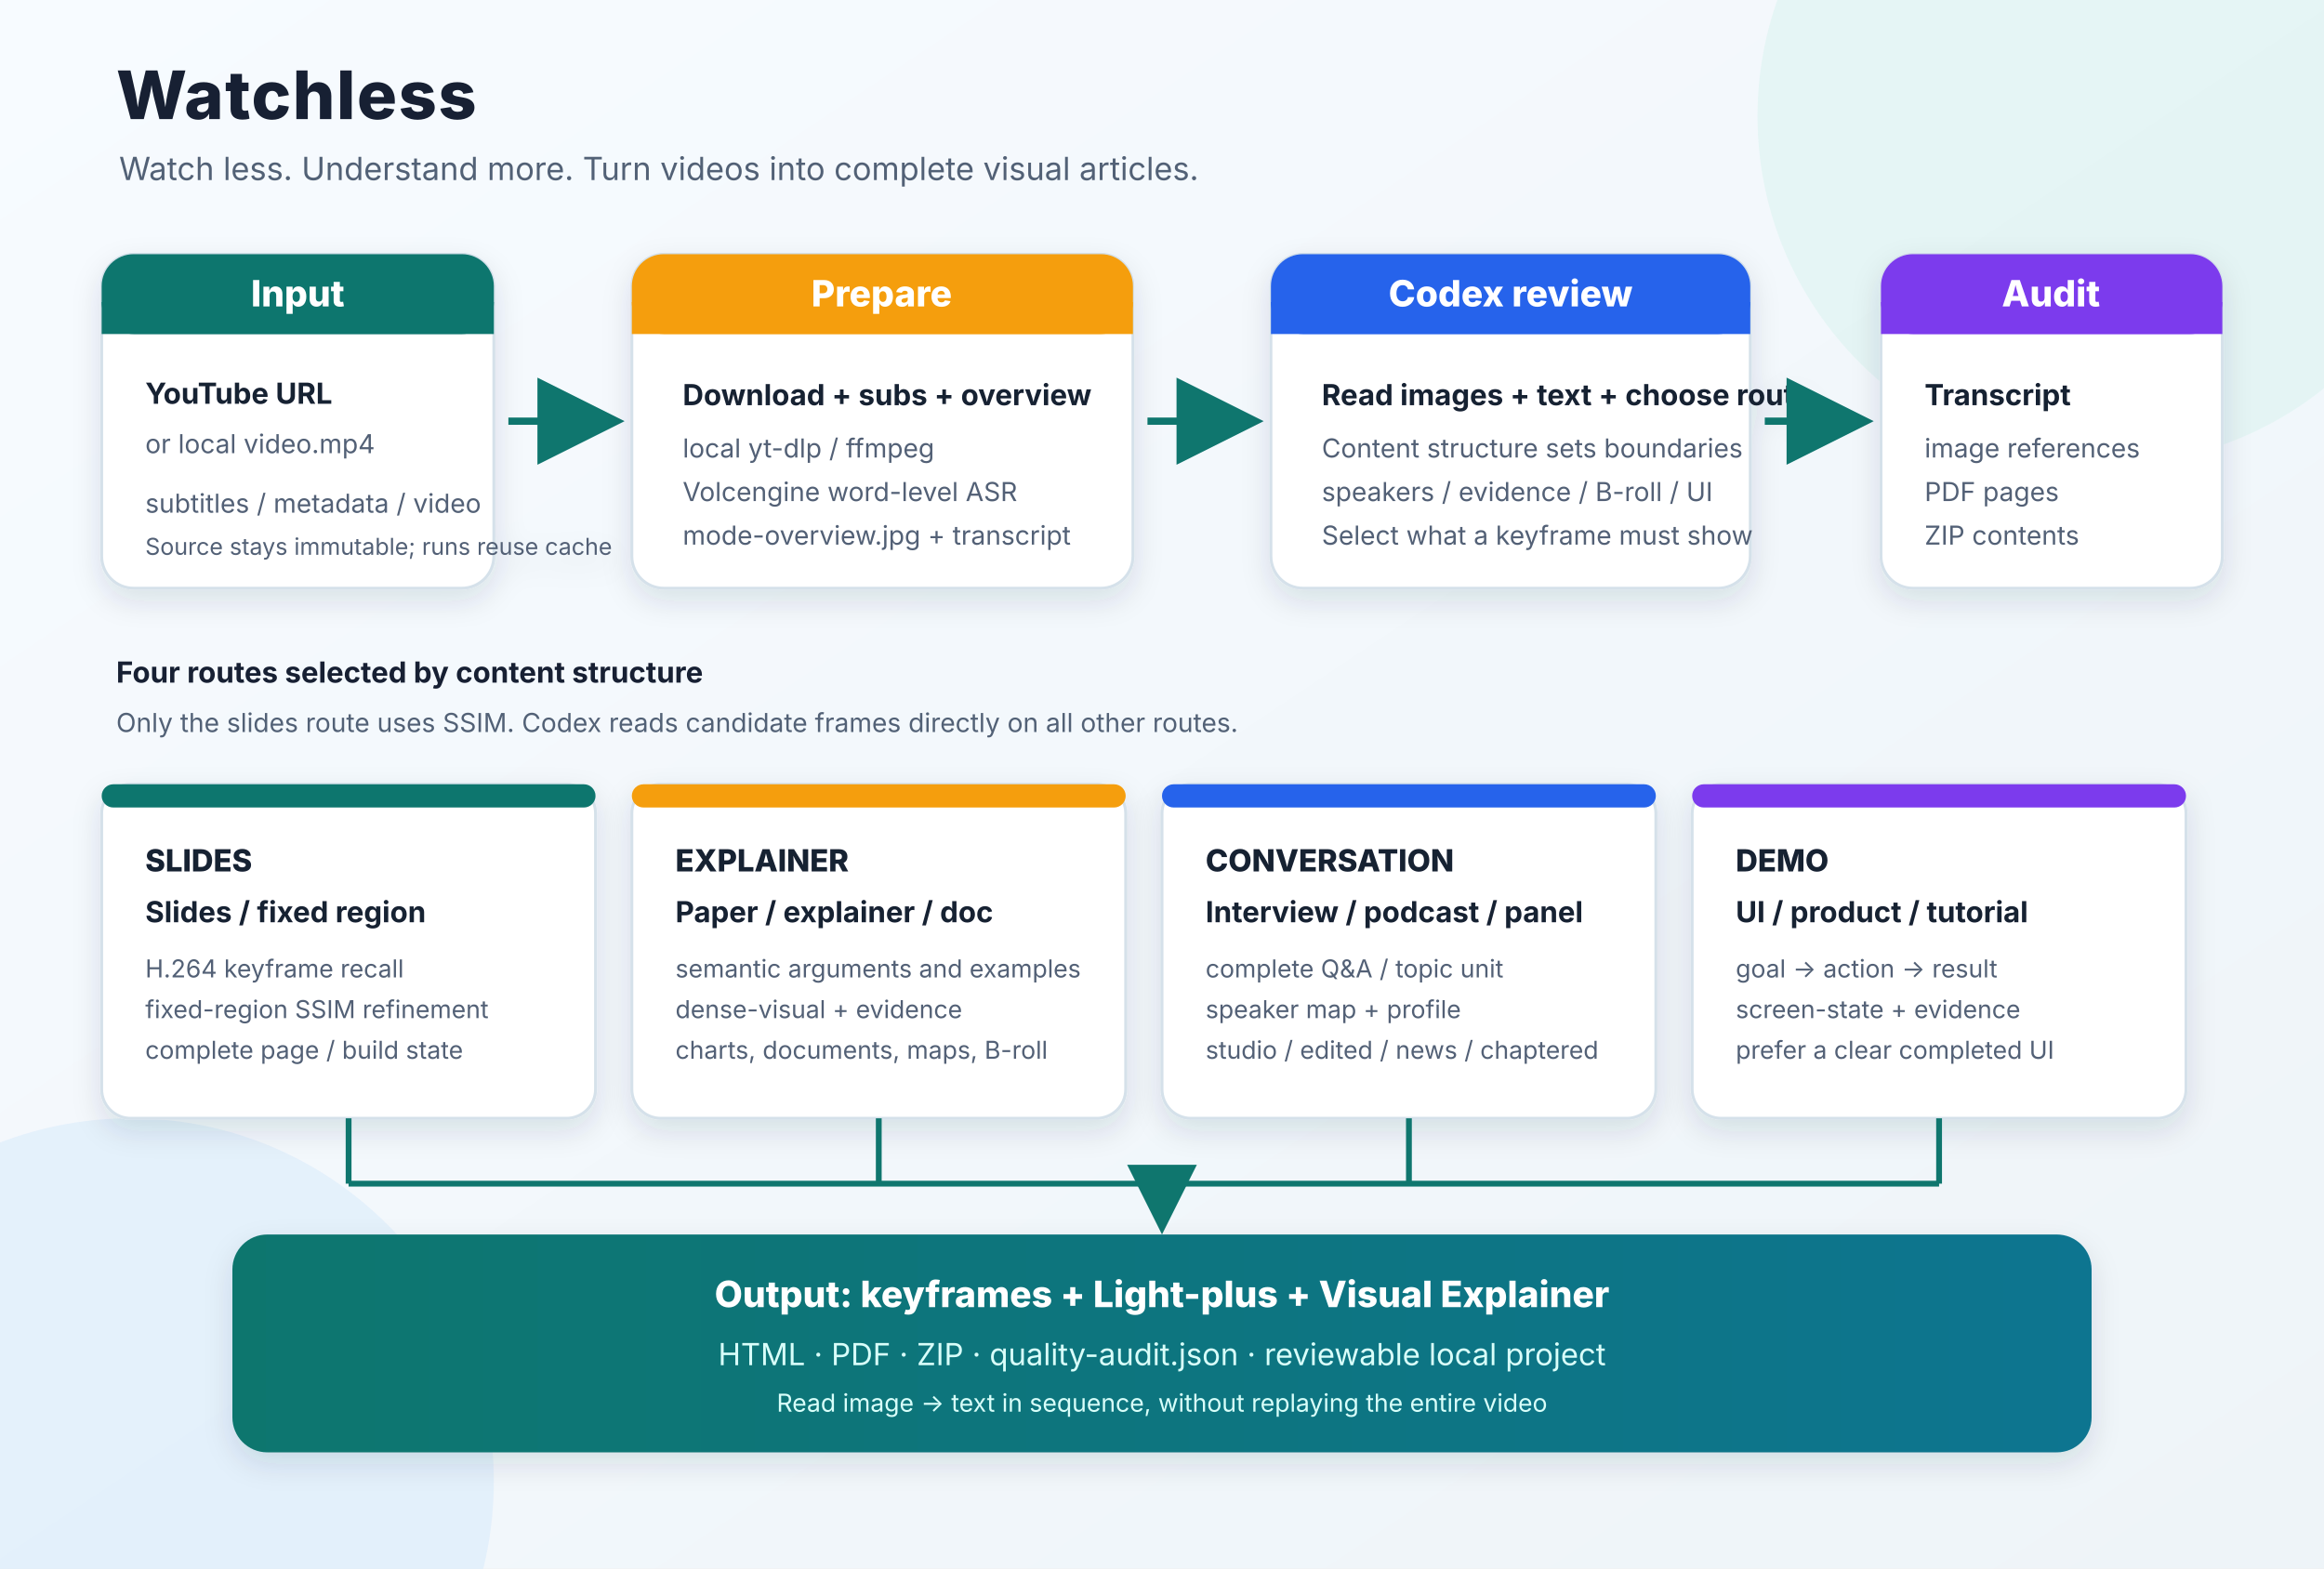
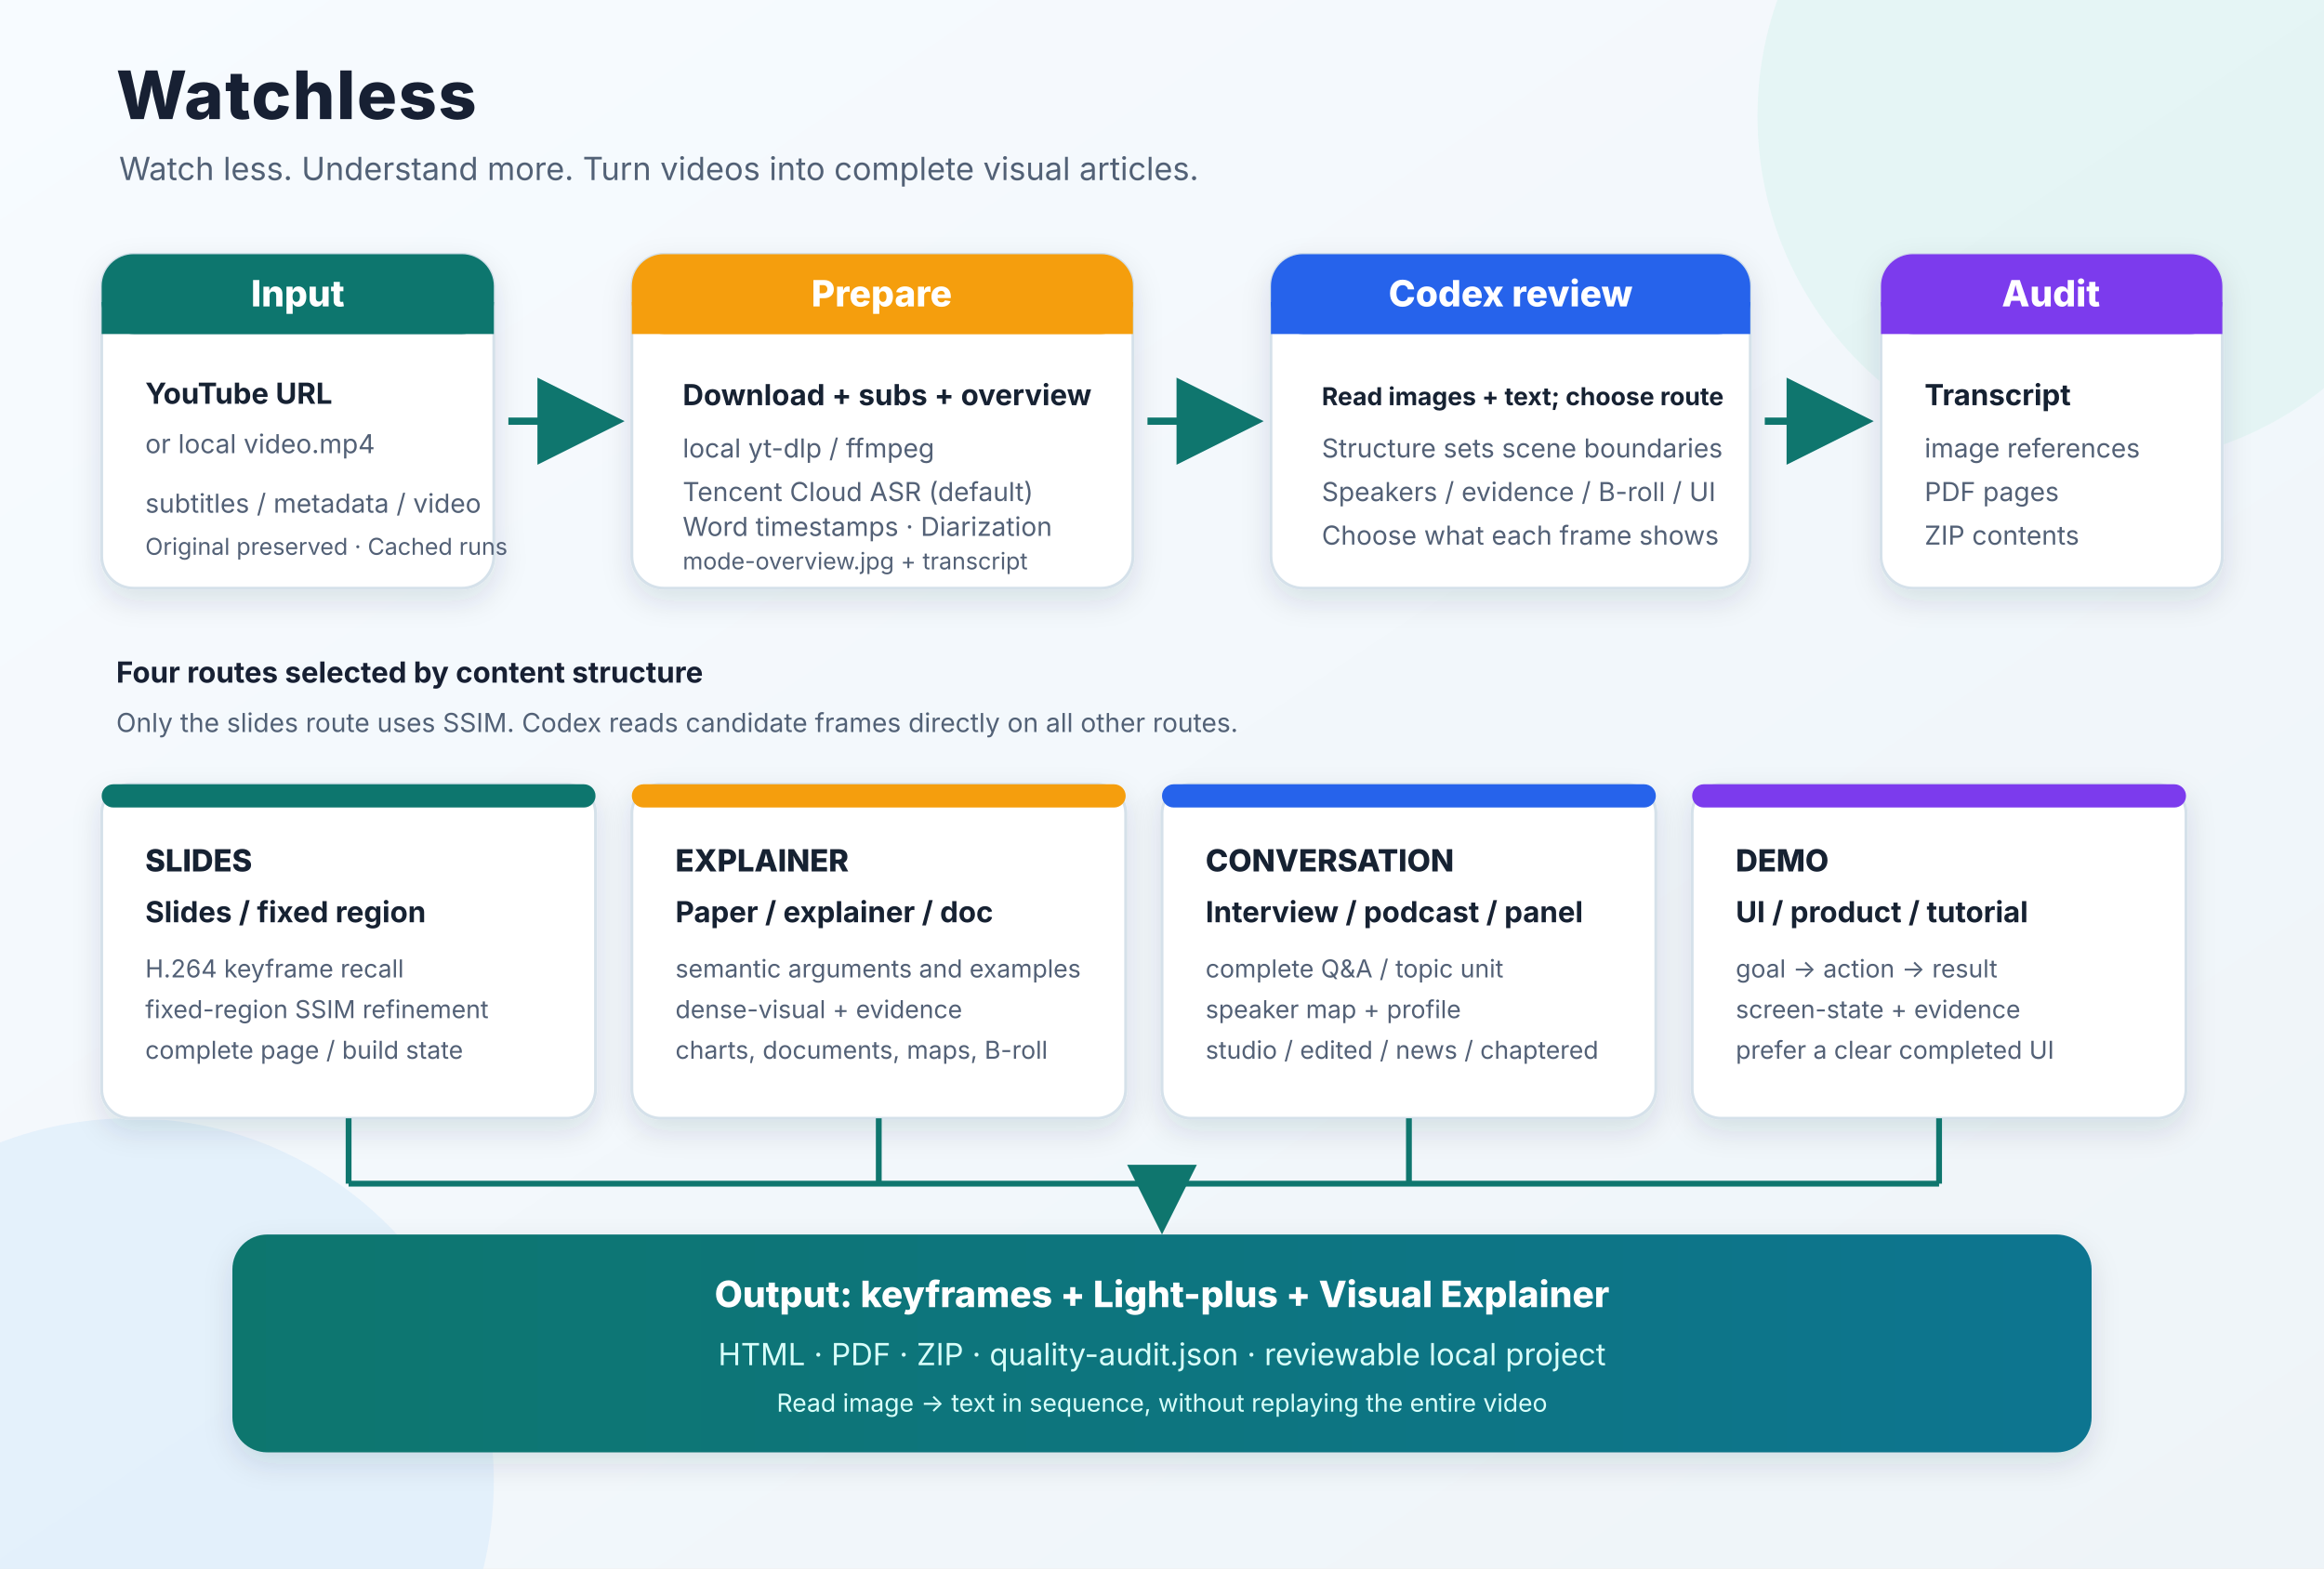
<svg xmlns="http://www.w3.org/2000/svg" width="1600" height="1080" viewBox="0 0 1600 1080" role="img" aria-labelledby="title desc">
  <defs>
    <linearGradient id="bg" x1="0" y1="0" x2="1" y2="1">
      <stop offset="0" stop-color="#f7fbff" />
      <stop offset="1" stop-color="#eef4f8" />
    </linearGradient>
    <linearGradient id="head" x1="0" y1="0" x2="1" y2="0">
      <stop offset="0" stop-color="#0f766e" />
      <stop offset="1" stop-color="#0e7490" />
    </linearGradient>
    <filter id="shadow" x="-20%" y="-20%" width="140%" height="140%">
      <feDropShadow dx="0" dy="8" stdDeviation="10" flood-color="#16324f" flood-opacity="0.12" />
    </filter>
    <marker id="arrow" markerWidth="12" markerHeight="12" refX="10" refY="6" orient="auto">
      <path d="M0,0 L12,6 L0,12 Z" fill="#0f766e" />
    </marker>
    <style>
      .font { font-family: -apple-system, BlinkMacSystemFont, "Segoe UI", sans-serif; fill: #172033; }
      .title { font-size: 46px; font-weight: 800; letter-spacing: 1px; }
      .subtitle { font-size: 22px; fill: #526176; }
      .section { font-size: 25px; font-weight: 800; fill: #ffffff; }
      .label { font-size: 20px; font-weight: 700; }
      .small { font-size: 18px; fill: #526176; }
      .tiny { font-size: 16px; fill: #526176; }
      .card { fill: #ffffff; stroke: #d5e1ea; stroke-width: 2; }
      .route-title { font-size: 21px; font-weight: 800; }
      .route-copy { font-size: 17px; fill: #526176; }
    </style>
  </defs>
  <rect width="1600" height="1080" fill="url(#bg)" />
  <circle cx="1450" cy="80" r="240" fill="#d9f3ef" opacity="0.55" />
  <circle cx="90" cy="1020" r="250" fill="#dcecfb" opacity="0.65" />
  <text x="80" y="82" class="font title">Watchless</text>
  <text x="82" y="124" class="font subtitle">Watch less. Understand more. Turn videos into complete visual articles.</text>
  <g filter="url(#shadow)">
    <rect x="70" y="175" width="270" height="230" rx="22" class="card" />
    <rect x="70" y="175" width="270" height="55" rx="22" fill="#0f766e" />
    <rect x="70" y="208" width="270" height="22" fill="#0f766e" />
    <text x="205" y="211" text-anchor="middle" class="font section">Input</text>
    <text x="100" y="278" class="font label">YouTube URL</text>
    <text x="100" y="312" class="font small">or local video.mp4</text>
    <text x="100" y="353" class="font small">subtitles / metadata / video</text>
-     <text x="100" y="382" class="font tiny">Source stays immutable; runs reuse cache</text>
+     <text x="100" y="382" class="font tiny">Original preserved · Cached runs</text>
  </g>
  <path d="M350 290 H420" fill="none" stroke="#0f766e" stroke-width="5" marker-end="url(#arrow)" />
  <g filter="url(#shadow)">
    <rect x="435" y="175" width="345" height="230" rx="22" class="card" />
    <rect x="435" y="175" width="345" height="55" rx="22" fill="#f59e0b" />
    <rect x="435" y="208" width="345" height="22" fill="#f59e0b" />
    <text x="607" y="211" text-anchor="middle" class="font section">Prepare</text>
    <text x="470" y="279" class="font label">Download + subs + overview</text>
    <text x="470" y="315" class="font small">local yt-dlp / ffmpeg</text>
-     <text x="470" y="345" class="font small">Volcengine word-level ASR</text>
-     <text x="470" y="375" class="font small">mode-overview.jpg + transcript</text>
+     <text x="470" y="345" class="font small">Tencent Cloud ASR (default)</text>
+     <text x="470" y="369" class="font small">Word timestamps · Diarization</text>
+     <text x="470" y="392" class="font tiny">mode-overview.jpg + transcript</text>
  </g>
  <path d="M790 290 H860" fill="none" stroke="#0f766e" stroke-width="5" marker-end="url(#arrow)" />
  <g filter="url(#shadow)">
    <rect x="875" y="175" width="330" height="230" rx="22" class="card" />
    <rect x="875" y="175" width="330" height="55" rx="22" fill="#2563eb" />
    <rect x="875" y="208" width="330" height="22" fill="#2563eb" />
    <text x="1040" y="211" text-anchor="middle" class="font section">Codex review</text>
-     <text x="910" y="279" class="font label">Read images + text + choose route</text>
-     <text x="910" y="315" class="font small">Content structure sets boundaries</text>
-     <text x="910" y="345" class="font small">speakers / evidence / B-roll / UI</text>
-     <text x="910" y="375" class="font small">Select what a keyframe must show</text>
+     <text x="910" y="279" class="font label" style="font-size:17px">Read images + text; choose route</text>
+     <text x="910" y="315" class="font small">Structure sets scene boundaries</text>
+     <text x="910" y="345" class="font small">Speakers / evidence / B-roll / UI</text>
+     <text x="910" y="375" class="font small">Choose what each frame shows</text>
  </g>
  <path d="M1215 290 H1280" fill="none" stroke="#0f766e" stroke-width="5" marker-end="url(#arrow)" />
  <g filter="url(#shadow)">
    <rect x="1295" y="175" width="235" height="230" rx="22" class="card" />
    <rect x="1295" y="175" width="235" height="55" rx="22" fill="#7c3aed" />
    <rect x="1295" y="208" width="235" height="22" fill="#7c3aed" />
    <text x="1412" y="211" text-anchor="middle" class="font section">Audit</text>
    <text x="1325" y="279" class="font label">Transcript</text>
    <text x="1325" y="315" class="font small">image references</text>
    <text x="1325" y="345" class="font small">PDF pages</text>
    <text x="1325" y="375" class="font small">ZIP contents</text>
  </g>
  <text x="80" y="470" class="font label">Four routes selected by content structure</text>
  <text x="80" y="504" class="font small">Only the slides route uses SSIM. Codex reads candidate frames directly on all other routes.</text>
  <g filter="url(#shadow)">
    <rect x="70" y="540" width="340" height="230" rx="20" class="card" />
    <rect x="70" y="540" width="340" height="16" rx="8" fill="#0f766e" />
    <text x="100" y="600" class="font route-title" fill="#0f766e">SLIDES</text>
    <text x="100" y="635" class="font label">Slides / fixed region</text>
    <text x="100" y="673" class="font route-copy">H.264 keyframe recall</text>
    <text x="100" y="701" class="font route-copy">fixed-region SSIM refinement</text>
    <text x="100" y="729" class="font route-copy">complete page / build state</text>
  </g>
  <g filter="url(#shadow)">
    <rect x="435" y="540" width="340" height="230" rx="20" class="card" />
    <rect x="435" y="540" width="340" height="16" rx="8" fill="#f59e0b" />
    <text x="465" y="600" class="font route-title" fill="#d97706">EXPLAINER</text>
    <text x="465" y="635" class="font label">Paper / explainer / doc</text>
    <text x="465" y="673" class="font route-copy">semantic arguments and examples</text>
    <text x="465" y="701" class="font route-copy">dense-visual + evidence</text>
    <text x="465" y="729" class="font route-copy">charts, documents, maps, B-roll</text>
  </g>
  <g filter="url(#shadow)">
    <rect x="800" y="540" width="340" height="230" rx="20" class="card" />
    <rect x="800" y="540" width="340" height="16" rx="8" fill="#2563eb" />
    <text x="830" y="600" class="font route-title" fill="#2563eb">CONVERSATION</text>
    <text x="830" y="635" class="font label">Interview / podcast / panel</text>
    <text x="830" y="673" class="font route-copy">complete Q&amp;A / topic unit</text>
    <text x="830" y="701" class="font route-copy">speaker map + profile</text>
    <text x="830" y="729" class="font route-copy">studio / edited / news / chaptered</text>
  </g>
  <g filter="url(#shadow)">
    <rect x="1165" y="540" width="340" height="230" rx="20" class="card" />
    <rect x="1165" y="540" width="340" height="16" rx="8" fill="#7c3aed" />
    <text x="1195" y="600" class="font route-title" fill="#7c3aed">DEMO</text>
    <text x="1195" y="635" class="font label">UI / product / tutorial</text>
    <text x="1195" y="673" class="font route-copy">goal → action → result</text>
    <text x="1195" y="701" class="font route-copy">screen-state + evidence</text>
    <text x="1195" y="729" class="font route-copy">prefer a clear completed UI</text>
  </g>
  <path d="M240 770 V815 M605 770 V815 M970 770 V815 M1335 770 V815 M240 815 H1335" fill="none" stroke="#0f766e" stroke-width="4" />
  <path d="M800 815 V842" fill="none" stroke="#0f766e" stroke-width="4" marker-end="url(#arrow)" />
  <g filter="url(#shadow)">
    <rect x="160" y="850" width="1280" height="150" rx="24" fill="url(#head)" />
    <text x="800" y="900" text-anchor="middle" class="font section">Output: keyframes + Light-plus + Visual Explainer</text>
    <text x="800" y="940" text-anchor="middle" class="font" style="font-size:21px;fill:#d8fffa">HTML  ·  PDF  ·  ZIP  ·  quality-audit.json  ·  reviewable local project</text>
    <text x="800" y="972" text-anchor="middle" class="font" style="font-size:17px;fill:#d8fffa">Read image → text in sequence, without replaying the entire video</text>
  </g>
</svg>
